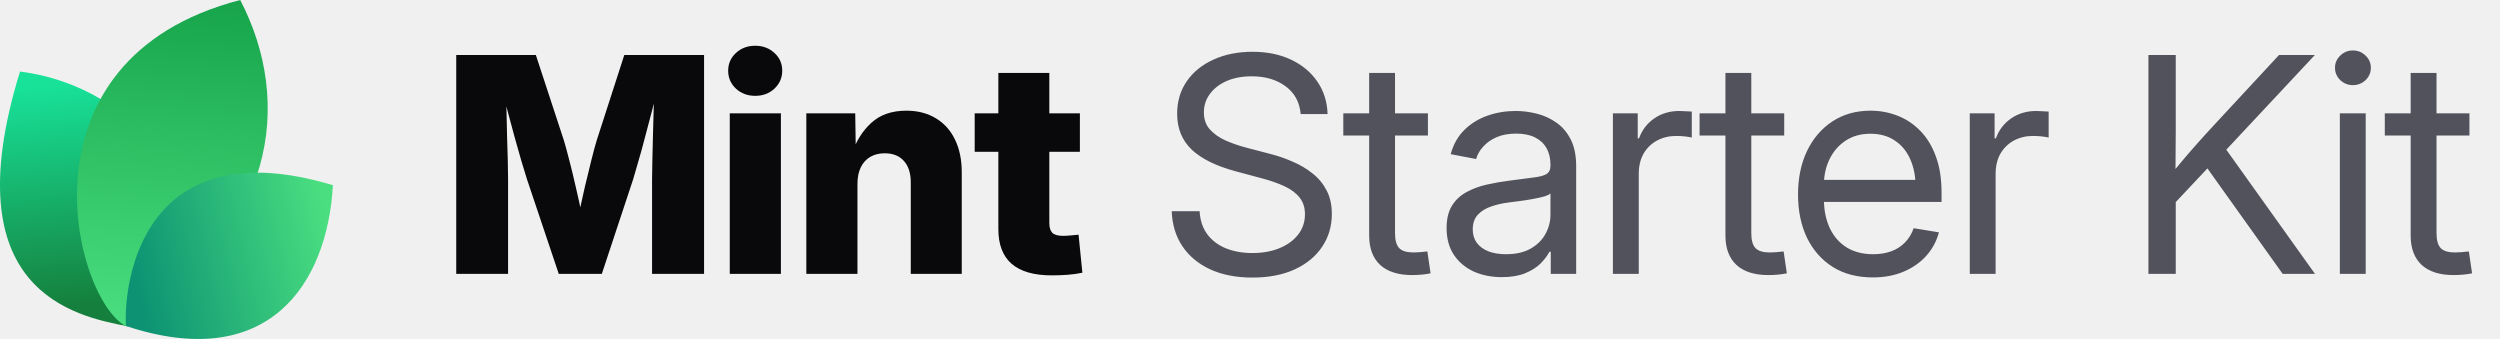
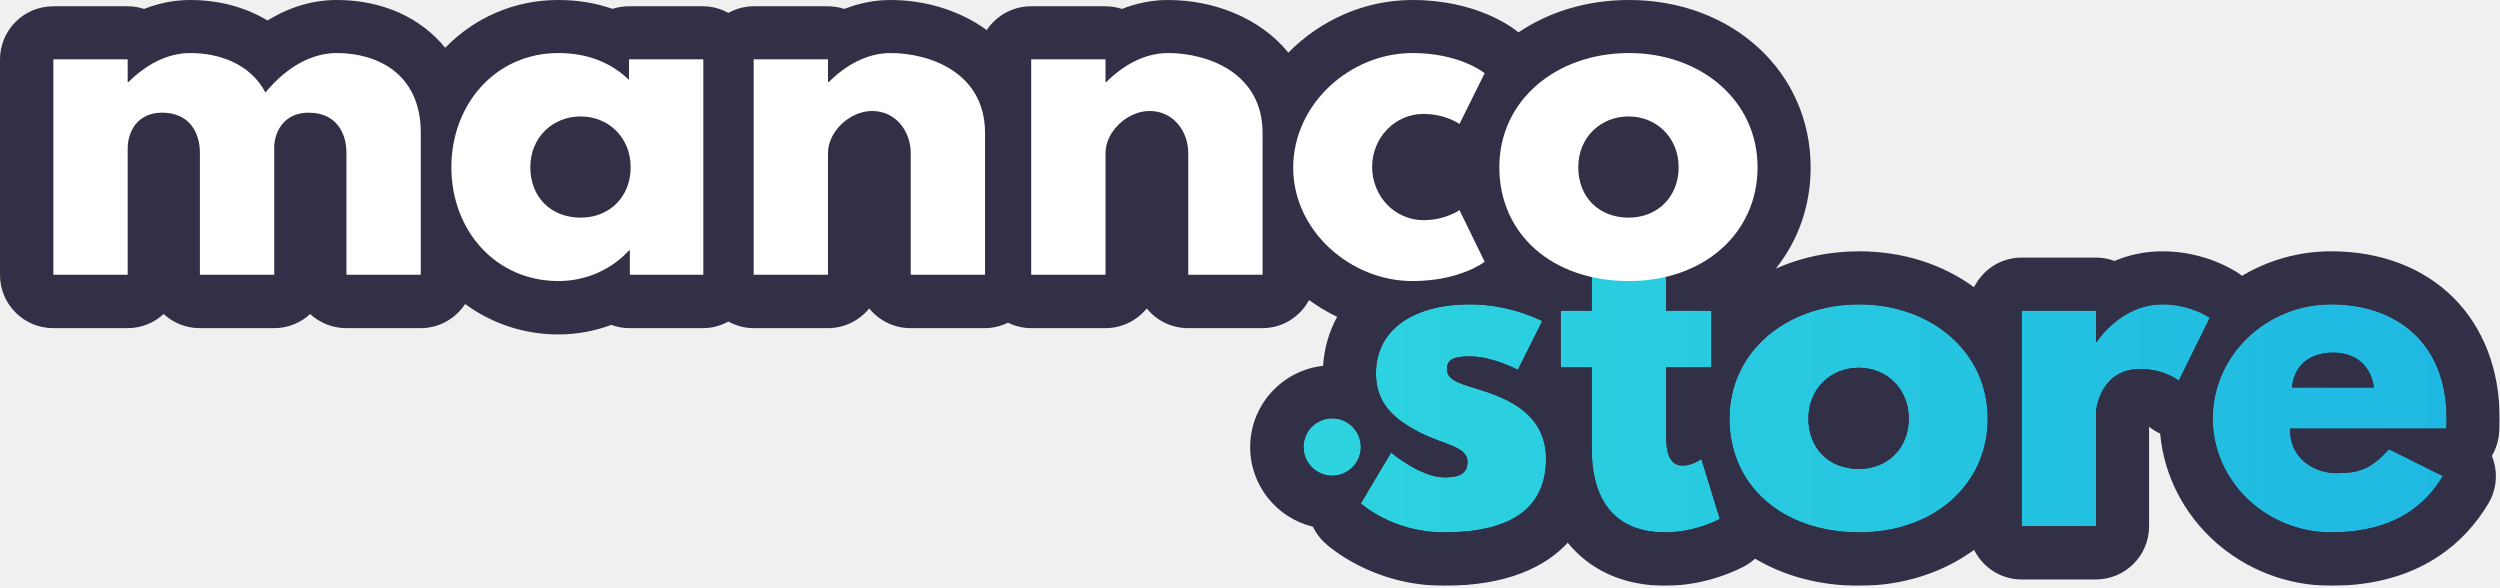
- <svg xmlns="http://www.w3.org/2000/svg" width="177" height="24" viewBox="0 0 177 24" fill="none">
-   <path d="M9.061 23.108C5.268 22.377 -3.391 20.627 1.417 5.064C9.634 6.099 16.973 14.064 9.061 23.108Z" fill="url(#paint0_linear_17557_2020)" />
-   <path d="M8.919 23.094C5.276 21.222 0.784 4.209 17.007 0C20.757 7.193 19.621 16.545 8.919 23.094Z" fill="url(#paint1_linear_17557_2020)" />
-   <path d="M8.914 23.079C8.735 19.882 10.159 9.085 23.57 13.111C23.181 20.123 18.984 26.418 8.914 23.079Z" fill="url(#paint2_linear_17557_2020)" />
-   <path d="M32.301 19.392V3.894H37.938L39.925 9.948C40.036 10.315 40.164 10.787 40.31 11.362C40.462 11.938 40.611 12.552 40.757 13.204C40.91 13.855 41.048 14.483 41.173 15.086C41.305 15.682 41.412 16.192 41.495 16.615H40.695C40.771 16.192 40.871 15.682 40.996 15.086C41.128 14.49 41.267 13.866 41.412 13.214C41.565 12.562 41.714 11.948 41.86 11.373C42.005 10.79 42.133 10.315 42.244 9.948L44.2 3.894H49.848V19.392H46.166V12.704C46.166 12.357 46.173 11.917 46.187 11.383C46.2 10.849 46.214 10.27 46.228 9.646C46.249 9.022 46.266 8.391 46.28 7.753C46.301 7.115 46.311 6.519 46.311 5.964H46.623C46.485 6.561 46.332 7.181 46.166 7.826C45.999 8.471 45.833 9.102 45.666 9.719C45.507 10.336 45.351 10.901 45.198 11.414C45.053 11.928 44.928 12.357 44.824 12.704L42.608 19.392H39.561L37.314 12.704C37.203 12.357 37.072 11.928 36.919 11.414C36.773 10.901 36.614 10.34 36.441 9.729C36.274 9.112 36.104 8.481 35.931 7.836C35.764 7.192 35.608 6.567 35.463 5.964H35.827C35.834 6.512 35.844 7.105 35.858 7.743C35.872 8.374 35.886 9.005 35.9 9.636C35.92 10.26 35.938 10.839 35.952 11.373C35.965 11.907 35.972 12.351 35.972 12.704V19.392H32.301ZM51.668 19.392V8.024H55.288V19.392H51.668ZM53.468 6.786C52.927 6.786 52.473 6.616 52.105 6.276C51.738 5.93 51.554 5.507 51.554 5.007C51.554 4.508 51.738 4.088 52.105 3.749C52.473 3.409 52.927 3.239 53.468 3.239C54.009 3.239 54.463 3.409 54.83 3.749C55.198 4.082 55.382 4.501 55.382 5.007C55.382 5.507 55.198 5.93 54.83 6.276C54.463 6.616 54.009 6.786 53.468 6.786ZM60.708 13.027V19.392H57.088V8.024H60.551L60.593 10.967H60.281C60.593 10.024 61.061 9.268 61.685 8.7C62.309 8.124 63.138 7.836 64.171 7.836C64.975 7.836 65.672 8.017 66.262 8.377C66.851 8.731 67.302 9.234 67.614 9.885C67.933 10.537 68.092 11.307 68.092 12.194V19.392H64.483V12.912C64.483 12.26 64.32 11.754 63.994 11.394C63.675 11.033 63.221 10.853 62.632 10.853C62.25 10.853 61.914 10.936 61.623 11.102C61.332 11.269 61.106 11.515 60.947 11.841C60.787 12.16 60.708 12.555 60.708 13.027ZM76.456 8.024V10.749H69.008V8.024H76.456ZM70.683 5.163H74.292V15.783C74.292 16.102 74.361 16.334 74.5 16.48C74.646 16.625 74.899 16.698 75.259 16.698C75.405 16.698 75.596 16.688 75.831 16.667C76.074 16.646 76.251 16.629 76.362 16.615L76.632 19.309C76.313 19.378 75.963 19.427 75.582 19.455C75.207 19.482 74.836 19.496 74.469 19.496C73.2 19.496 72.25 19.222 71.619 18.674C70.995 18.127 70.683 17.308 70.683 16.22V5.163Z" fill="#09090B" />
-   <path d="M88.667 19.652C87.523 19.652 86.528 19.458 85.682 19.07C84.843 18.681 84.188 18.137 83.716 17.437C83.245 16.736 82.992 15.908 82.957 14.951H84.933C84.968 15.596 85.148 16.14 85.474 16.584C85.8 17.021 86.24 17.354 86.795 17.582C87.35 17.804 87.974 17.915 88.667 17.915C89.388 17.915 90.026 17.801 90.581 17.572C91.143 17.343 91.583 17.024 91.902 16.615C92.228 16.199 92.391 15.717 92.391 15.169C92.391 14.698 92.266 14.306 92.017 13.994C91.767 13.675 91.413 13.408 90.956 13.193C90.498 12.978 89.954 12.787 89.323 12.621L87.502 12.132C86.123 11.765 85.082 11.255 84.382 10.603C83.689 9.944 83.342 9.095 83.342 8.055C83.342 7.174 83.571 6.404 84.028 5.746C84.486 5.087 85.117 4.577 85.921 4.217C86.726 3.849 87.645 3.666 88.678 3.666C89.718 3.666 90.63 3.853 91.413 4.227C92.204 4.602 92.824 5.122 93.275 5.787C93.726 6.446 93.965 7.209 93.993 8.076H92.089C92.013 7.23 91.656 6.574 91.018 6.11C90.387 5.638 89.586 5.403 88.615 5.403C87.95 5.403 87.36 5.513 86.847 5.735C86.341 5.957 85.946 6.262 85.661 6.651C85.377 7.032 85.235 7.469 85.235 7.961C85.235 8.447 85.377 8.849 85.661 9.168C85.946 9.48 86.317 9.74 86.774 9.948C87.232 10.149 87.724 10.319 88.251 10.457L89.884 10.884C90.439 11.023 90.977 11.206 91.496 11.435C92.023 11.657 92.495 11.934 92.911 12.267C93.334 12.593 93.67 12.995 93.92 13.474C94.17 13.945 94.294 14.504 94.294 15.149C94.294 16.015 94.066 16.788 93.608 17.468C93.157 18.148 92.512 18.681 91.673 19.07C90.834 19.458 89.832 19.652 88.667 19.652ZM101.097 8.024V9.594H95.106V8.024H101.097ZM96.937 5.163H98.767V16.521C98.767 17 98.865 17.347 99.059 17.562C99.26 17.77 99.6 17.874 100.078 17.874C100.21 17.874 100.366 17.867 100.546 17.853C100.733 17.832 100.903 17.815 101.056 17.801L101.285 19.351C101.097 19.392 100.886 19.423 100.65 19.444C100.414 19.465 100.189 19.475 99.974 19.475C98.996 19.475 98.244 19.236 97.717 18.758C97.197 18.272 96.937 17.579 96.937 16.677V5.163ZM106.33 19.621C105.595 19.621 104.932 19.489 104.343 19.226C103.754 18.955 103.285 18.564 102.939 18.05C102.592 17.53 102.419 16.896 102.419 16.147C102.419 15.495 102.547 14.965 102.804 14.556C103.06 14.146 103.403 13.828 103.833 13.599C104.263 13.363 104.742 13.186 105.269 13.068C105.796 12.95 106.333 12.857 106.881 12.787C107.574 12.69 108.132 12.617 108.555 12.569C108.978 12.52 109.287 12.441 109.481 12.33C109.675 12.212 109.772 12.014 109.772 11.737V11.654C109.772 11.203 109.679 10.815 109.492 10.489C109.311 10.163 109.041 9.91 108.68 9.729C108.32 9.549 107.872 9.459 107.338 9.459C106.805 9.459 106.34 9.546 105.945 9.719C105.556 9.892 105.241 10.118 104.998 10.395C104.755 10.665 104.593 10.953 104.509 11.258L102.71 10.915C102.897 10.222 103.22 9.65 103.677 9.199C104.135 8.748 104.679 8.412 105.31 8.19C105.941 7.968 106.607 7.857 107.307 7.857C107.8 7.857 108.295 7.92 108.795 8.044C109.301 8.169 109.765 8.381 110.188 8.679C110.611 8.97 110.951 9.369 111.208 9.875C111.464 10.374 111.593 11.005 111.593 11.768V19.392H109.793V17.822H109.7C109.568 18.085 109.363 18.359 109.086 18.643C108.809 18.921 108.444 19.153 107.994 19.34C107.543 19.527 106.988 19.621 106.33 19.621ZM106.621 17.998C107.321 17.998 107.904 17.867 108.368 17.603C108.84 17.333 109.19 16.986 109.419 16.563C109.654 16.133 109.772 15.682 109.772 15.211V13.692C109.703 13.769 109.554 13.841 109.325 13.911C109.096 13.973 108.829 14.032 108.524 14.088C108.226 14.143 107.921 14.192 107.609 14.233C107.304 14.275 107.033 14.309 106.798 14.337C106.354 14.393 105.938 14.49 105.549 14.628C105.168 14.76 104.86 14.954 104.624 15.211C104.388 15.467 104.27 15.811 104.27 16.241C104.27 16.615 104.367 16.934 104.561 17.198C104.762 17.461 105.04 17.662 105.393 17.801C105.747 17.933 106.156 17.998 106.621 17.998ZM114.193 19.392V8.024H115.951V9.792H116.045C116.253 9.209 116.61 8.741 117.116 8.388C117.622 8.034 118.219 7.857 118.905 7.857C119.058 7.857 119.217 7.864 119.384 7.878C119.55 7.885 119.682 7.892 119.779 7.899V9.74C119.716 9.719 119.578 9.695 119.363 9.667C119.155 9.639 118.922 9.625 118.666 9.625C118.174 9.625 117.726 9.733 117.324 9.948C116.922 10.163 116.603 10.471 116.367 10.874C116.138 11.276 116.024 11.758 116.024 12.319V19.392H114.193ZM126.322 8.024V9.594H120.33V8.024H126.322ZM122.161 5.163H123.992V16.521C123.992 17 124.089 17.347 124.283 17.562C124.484 17.77 124.824 17.874 125.302 17.874C125.434 17.874 125.59 17.867 125.77 17.853C125.958 17.832 126.127 17.815 126.28 17.801L126.509 19.351C126.322 19.392 126.11 19.423 125.874 19.444C125.639 19.465 125.413 19.475 125.198 19.475C124.221 19.475 123.468 19.236 122.941 18.758C122.421 18.272 122.161 17.579 122.161 16.677V5.163ZM132.604 19.642C131.502 19.642 130.555 19.396 129.765 18.903C128.974 18.404 128.364 17.714 127.934 16.834C127.511 15.946 127.3 14.927 127.3 13.775C127.3 12.611 127.511 11.584 127.934 10.697C128.364 9.802 128.964 9.102 129.734 8.596C130.51 8.089 131.408 7.836 132.428 7.836C133.1 7.836 133.738 7.954 134.341 8.19C134.952 8.426 135.489 8.783 135.954 9.261C136.425 9.74 136.793 10.343 137.056 11.071C137.327 11.792 137.462 12.645 137.462 13.63V14.296H128.433V12.735H136.463L135.631 13.297C135.631 12.541 135.506 11.876 135.257 11.3C135.007 10.725 134.643 10.277 134.165 9.958C133.686 9.632 133.107 9.469 132.428 9.469C131.748 9.469 131.162 9.632 130.67 9.958C130.177 10.284 129.796 10.725 129.526 11.279C129.262 11.827 129.13 12.441 129.13 13.12V14.046C129.13 14.864 129.273 15.572 129.557 16.168C129.841 16.757 130.243 17.211 130.763 17.53C131.283 17.842 131.901 17.998 132.615 17.998C133.093 17.998 133.523 17.929 133.905 17.79C134.293 17.645 134.619 17.433 134.882 17.156C135.153 16.879 135.354 16.546 135.486 16.157L137.275 16.449C137.108 17.08 136.81 17.634 136.38 18.113C135.95 18.591 135.413 18.966 134.768 19.236C134.123 19.507 133.402 19.642 132.604 19.642ZM139.459 19.392V8.024H141.217V9.792H141.311C141.519 9.209 141.876 8.741 142.382 8.388C142.888 8.034 143.485 7.857 144.171 7.857C144.324 7.857 144.483 7.864 144.649 7.878C144.816 7.885 144.948 7.892 145.045 7.899V9.74C144.982 9.719 144.844 9.695 144.629 9.667C144.421 9.639 144.188 9.625 143.932 9.625C143.439 9.625 142.992 9.733 142.59 9.948C142.188 10.163 141.869 10.471 141.633 10.874C141.404 11.276 141.29 11.758 141.29 12.319V19.392H139.459ZM153.429 14.961V12.715C153.783 12.257 154.136 11.82 154.49 11.404C154.844 10.981 155.204 10.565 155.572 10.156C155.939 9.74 156.314 9.327 156.695 8.918L161.355 3.894H163.893L157.277 10.967H157.184L153.429 14.961ZM152.108 19.392V3.894H154.043V9.241L154.022 12.559L154.043 13.505V19.392H152.108ZM161.615 19.392L155.967 11.477L157.173 9.969L163.903 19.392H161.615ZM165.661 19.392V8.024H167.492V19.392H165.661ZM166.587 6.027C166.24 6.027 165.942 5.909 165.692 5.673C165.443 5.43 165.318 5.139 165.318 4.799C165.318 4.459 165.443 4.172 165.692 3.936C165.942 3.693 166.24 3.572 166.587 3.572C166.934 3.572 167.232 3.693 167.482 3.936C167.731 4.172 167.856 4.459 167.856 4.799C167.856 5.139 167.731 5.43 167.482 5.673C167.232 5.909 166.934 6.027 166.587 6.027ZM174.836 8.024V9.594H168.844V8.024H174.836ZM170.675 5.163H172.506V16.521C172.506 17 172.603 17.347 172.797 17.562C172.998 17.77 173.338 17.874 173.816 17.874C173.948 17.874 174.104 17.867 174.284 17.853C174.472 17.832 174.641 17.815 174.794 17.801L175.023 19.351C174.836 19.392 174.624 19.423 174.388 19.444C174.153 19.465 173.927 19.475 173.712 19.475C172.735 19.475 171.982 19.236 171.455 18.758C170.935 18.272 170.675 17.579 170.675 16.677V5.163Z" fill="#52525C" />
-   <defs>
-     <linearGradient id="paint0_linear_17557_2020" x1="3.776" y1="5.916" x2="5.232" y2="21.559" gradientUnits="userSpaceOnUse">
-       <stop stop-color="#18E299" />
-       <stop offset="1" stop-color="#15803D" />
-     </linearGradient>
-     <linearGradient id="paint1_linear_17557_2020" x1="12.171" y1="-0.718" x2="10.19" y2="22.983" gradientUnits="userSpaceOnUse">
-       <stop stop-color="#16A34A" />
-       <stop offset="1" stop-color="#4ADE80" />
-     </linearGradient>
-     <linearGradient id="paint2_linear_17557_2020" x1="23.133" y1="15.353" x2="9.338" y2="18.52" gradientUnits="userSpaceOnUse">
-       <stop stop-color="#4ADE80" />
-       <stop offset="1" stop-color="#0D9373" />
-     </linearGradient>
-   </defs>
+ <svg xmlns="http://www.w3.org/2000/svg" xmlns:xlink="http://www.w3.org/1999/xlink" viewBox="0 0 842 198">
+   <linearGradient id="a">
+     <stop offset="0" stop-color="#2dd4df" />
+     <stop offset="1" stop-color="#1fb8e2" />
+   </linearGradient>
+   <linearGradient id="b" x1="-30.954%" x2="586.354%" xlink:href="#a" y1="38.521%" y2="38.521%" />
+   <linearGradient id="c" x1="-161.593%" x2="556.673%" xlink:href="#a" y1="49.408%" y2="49.408%" />
+   <linearGradient id="d" x1="-164.953%" x2="277.712%" xlink:href="#a" y1="38.521%" y2="38.521%" />
+   <linearGradient id="e" x1="-381.738%" x2="225.867%" xlink:href="#a" y1="39.614%" y2="39.614%" />
+   <linearGradient id="f" x1="-388.745%" x2="100.001%" xlink:href="#a" y1="38.521%" y2="38.521%" />
+   <linearGradient id="g" x1=".002%" x2="1994.253%" xlink:href="#a" y1="-45.644%" y2="-45.644%" />
+   <mask id="h" fill="#fff">
+     <path d="m0 .722h841.895v197.278h-841.895z" fill="#fff" fill-rule="evenodd" />
+   </mask>
+   <mask id="i" fill="#fff">
+     <path d="m5.421 23.559c0 10.891 7.358 15.983 14.709 19.803 8.205 4.239 16.124 4.663 16.124 9.899 0 4.807-4.245 5.231-7.775 5.231-8.064 0-17.963-8.344-17.963-8.344l-10.183 17.11s10.464 9.76 28.002 9.76c14.846 0 34.364-3.391 34.364-24.749 0-14.847-12.446-20.222-22.061-23.194-6.224-1.98-11.311-3.112-11.311-6.927 0-3.396 2.259-4.385 7.775-4.385 7.634 0 16.121 4.524 16.121 4.524l8.205-16.407s-10.323-5.655-24.326-5.655c-19.096 0-31.681 8.487-31.681 23.334" fill="#fff" fill-rule="evenodd" />
+   </mask>
+   <mask id="j" fill="#fff">
+     <path d="m11.109.333v27.012h-10.467v19.094h10.467v27.862c0 12.866 4.809 27.717 24.747 27.717 10.323 0 18.386-4.524 18.386-4.524l-6.224-20.225s-2.967 2.262-6.22 2.262c-3.959 0-5.66-3.25-5.66-10.042v-23.05h15.276v-19.094h-15.276v-27.012z" fill="#fff" fill-rule="evenodd" />
+   </mask>
+   <mask id="k" fill="#fff">
+     <path d="m.49 38.694c0 22.345 17.534 38.324 43.696 38.324 25.032 0 43.275-15.979 43.275-38.324 0-22.63-19.231-38.469-43.275-38.469-24.467 0-43.696 15.839-43.696 38.469m26.585 0c0-10.043 7.495-17.114 16.969-17.114 9.337 0 16.828 7.071 16.828 17.114 0 9.898-7.067 16.97-16.828 16.97-10.182 0-16.969-7.072-16.969-16.97" fill="#fff" fill-rule="evenodd" />
+   </mask>
+   <mask id="l" fill="#fff">
+     <path d="m26.222 12.811h-.284v-10.466h-25.033v72.553h25.033v-38.184c0-1.84 1.84-14.71 14.851-14.71 8.342 0 13.011 3.959 13.011 3.959l10.467-21.214s-6.507-4.524-15.839-4.524c-14.286 0-22.206 12.586-22.206 12.586" fill="#fff" fill-rule="evenodd" />
+   </mask>
+   <mask id="m" fill="#fff">
+     <path d="m.247 38.694c0 21.069 17.961 38.324 39.879 38.324 16.123 0 29.418-5.232 37.618-18.95l-18.103-9.052c-6.079 6.508-9.614 8.06-17.674 8.06-6.364 0-15.698-3.815-15.698-14.991h52.611c.138-.847.138-2.403.138-3.391 0-25.458-16.83-38.469-38.892-38.469-21.918 0-39.879 17.254-39.879 38.469m40.588-22.206c7.356 0 12.587 4.103 13.718 11.738h-27.576c.423-6.646 5.231-11.738 13.858-11.738" fill="#fff" fill-rule="evenodd" />
+   </mask>
+   <mask id="n" fill="#fff">
+     <path d="m.028 10.274c0 5.329 4.322 9.653 9.651 9.653 5.332 0 9.654-4.324 9.654-9.653 0-5.329-4.322-9.655-9.654-9.655-5.329 0-9.651 4.326-9.651 9.655" fill="#fff" fill-rule="evenodd" />
+   </mask>
+   <g fill="none" fill-rule="evenodd">
+     <path d="m841.895 141.752c0-33.731-22.832-56.392-56.814-56.392-10.986 0-21.23 3.061-29.986 8.273-.226-.173-.413-.379-.646-.542-1.855-1.292-11.839-7.731-26.069-7.731-6.165 0-11.575 1.295-16.226 3.244-1.949-.727-4.061-1.124-6.263-1.124h-25.033c-7.032 0-13.062 4.09-15.994 9.987-10.409-7.626-23.767-12.107-38.725-12.107-10.238 0-19.71 2.112-28.041 5.827 7.469-9.362 11.727-21.068 11.727-34.075 0-32.148-26.309-56.39-61.199-56.39-14.232 0-27.002 4.03-37.211 10.903v-.002c-2.203-1.82-14.268-10.901-35.754-10.901-16.208 0-31.089 6.892-41.747 17.733-9.503-11.71-25.084-17.733-40.55-17.733-5.23 0-10.457 1.029-15.493 3.005-1.757-.573-3.632-.885-5.579-.885h-25.032c-6.232 0-11.711 3.187-14.924 8.014-9.128-6.68-20.803-10.134-32.443-10.134-5.23 0-10.458 1.029-15.495 3.005-1.755-.573-3.63-.885-5.577-.885h-25.032c-3.084 0-5.943.851-8.479 2.225-2.536-1.374-5.395-2.225-8.48-2.225h-25.031c-1.924 0-3.775.304-5.512.864-5.644-1.973-11.769-2.984-18.248-2.984-15.012 0-28.4 6.103-38.095 16.099-8.174-10.07-21.017-16.099-36.56-16.099-8.05 0-15.972 2.386-23.279 6.903-7.358-4.46-16.304-6.903-26.078-6.903-5.231 0-10.457 1.029-15.494 3.005-1.757-.573-3.632-.885-5.578-.885h-25.032c-9.9 0-17.924 8.024-17.924 17.923v72.553c0 9.899 8.024 17.923 17.924 17.923h25.032c4.694 0 8.967-1.804 12.162-4.758 3.195 2.954 7.468 4.758 12.163 4.758h25.032c4.694 0 8.967-1.804 12.163-4.758 3.195 2.954 7.467 4.758 12.162 4.758h25.032c6.28 0 11.788-3.243 14.989-8.133 8.792 6.457 19.574 10.254 31.381 10.254 6.175 0 12.217-1.116 17.838-3.221 1.934.712 4.023 1.1 6.204 1.1h24.749c3.085 0 5.944-.851 8.48-2.224 2.536 1.373 5.395 2.224 8.479 2.224h25.032c5.624 0 10.644-2.59 13.93-6.644 3.287 4.054 8.307 6.644 13.931 6.644h25.032c2.799 0 5.414-.696 7.773-1.839 2.359 1.143 4.975 1.839 7.773 1.839h25.032c5.624 0 10.644-2.59 13.929-6.642 3.287 4.052 8.306 6.642 13.93 6.642h25.034c6.822 0 12.685-3.856 15.714-9.467 2.948 2.175 6.131 4.055 9.456 5.671-2.847 5.143-4.36 10.787-4.741 16.485-13.789 1.509-24.556 13.217-24.556 27.403 0 12.979 9.024 23.866 21.124 26.783.942 1.949 2.218 3.761 3.878 5.309 1.6 1.491 16.317 14.575 40.228 14.575 21.544 0 34.255-6.445 41.739-14.481 7.456 9.203 18.759 14.481 32.781 14.481 14.282 0 25.127-5.679 27.157-6.815 1.159-.649 2.187-1.447 3.144-2.307 9.759 5.823 21.712 9.122 35.03 9.122 14.963 0 28.327-4.474 38.736-12.086 2.941 5.885 8.958 9.965 15.983 9.965h25.033c9.9 0 17.924-8.023 17.924-17.923v-33.548c1.151 1.031 2.411 1.747 3.722 2.326 2.602 28.686 27.398 51.266 57.544 51.266 30.131 0 45.454-15.053 52.999-27.679 2.56-4.282 3.22-9.432 1.82-14.22-.184-.622-.396-1.233-.642-1.828 1.105-1.868 1.887-3.96 2.256-6.208.354-2.124.381-4.197.381-6.313" fill="#313046" mask="url(#h)" transform="translate(0 -.722)" />
+     <path d="m5.421 23.559c0 10.891 7.358 15.983 14.709 19.803 8.205 4.239 16.124 4.663 16.124 9.899 0 4.807-4.245 5.231-7.775 5.231-8.064 0-17.963-8.344-17.963-8.344l-10.183 17.11s10.464 9.76 28.002 9.76c14.846 0 34.364-3.391 34.364-24.749 0-14.847-12.446-20.222-22.061-23.194-6.224-1.98-11.311-3.112-11.311-6.927 0-3.396 2.259-4.385 7.775-4.385 7.634 0 16.121 4.524 16.121 4.524l8.205-16.407s-10.323-5.655-24.326-5.655c-19.096 0-31.681 8.487-31.681 23.334" fill="url(#b)" mask="url(#i)" transform="translate(458 102.278)" />
+     <path d="m11.109.333v27.012h-10.467v19.094h10.467v27.862c0 12.866 4.809 27.717 24.747 27.717 10.323 0 18.386-4.524 18.386-4.524l-6.224-20.225s-2.967 2.262-6.22 2.262c-3.959 0-5.66-3.25-5.66-10.042v-23.05h15.276v-19.094h-15.276v-27.012z" fill="url(#c)" mask="url(#j)" transform="translate(525 77.278)" />
+     <path d="m.49 38.694c0 22.345 17.534 38.324 43.696 38.324 25.032 0 43.275-15.979 43.275-38.324 0-22.63-19.231-38.469-43.275-38.469-24.467 0-43.696 15.839-43.696 38.469m26.585 0c0-10.043 7.495-17.114 16.969-17.114 9.337 0 16.828 7.071 16.828 17.114 0 9.898-7.067 16.97-16.828 16.97-10.182 0-16.969-7.072-16.969-16.97" fill="url(#d)" mask="url(#k)" transform="translate(582 102.278)" />
+     <path d="m26.222 12.811h-.284v-10.466h-25.033v72.553h25.033v-38.184c0-1.84 1.84-14.71 14.851-14.71 8.342 0 13.011 3.959 13.011 3.959l10.467-21.214s-6.507-4.524-15.839-4.524c-14.286 0-22.206 12.586-22.206 12.586" fill="url(#e)" mask="url(#l)" transform="translate(680 102.278)" />
+     <path d="m.247 38.694c0 21.069 17.961 38.324 39.879 38.324 16.123 0 29.418-5.232 37.618-18.95l-18.103-9.052c-6.079 6.508-9.614 8.06-17.674 8.06-6.364 0-15.698-3.815-15.698-14.991h52.611c.138-.847.138-2.403.138-3.391 0-25.458-16.83-38.469-38.892-38.469-21.918 0-39.879 17.254-39.879 38.469m40.588-22.206c7.356 0 12.587 4.103 13.718 11.738h-27.576c.423-6.646 5.231-11.738 13.858-11.738" fill="url(#f)" mask="url(#m)" transform="translate(745 102.278)" />
+     <path d="m.028 10.274c0 5.329 4.322 9.653 9.651 9.653 5.332 0 9.654-4.324 9.654-9.653 0-5.329-4.322-9.655-9.654-9.655-5.329 0-9.651 4.326-9.651 9.655" fill="url(#g)" mask="url(#n)" transform="translate(439 140.278)" />
+     <g fill="#fff" transform="translate(17 17.278)">
+       <path d="m.97 2.707h25.031v7.638h.284c5.658-5.658 12.869-9.758 20.789-9.758 9.616 0 20.223 3.535 25.315 13.293 7.637-9.193 16.123-13.293 24.042-13.293 13.295 0 28.285 6.646 28.285 26.87v47.802h-25.031v-41.013c0-7.213-3.82-13.577-12.73-13.577-7.919 0-11.312 5.798-11.596 11.314v43.276h-25.032v-41.013c0-7.213-3.818-13.577-12.729-13.577-8.343 0-11.597 6.364-11.597 12.161v42.429h-25.031z" />
+       <path d="m178.582 56.024c9.759 0 16.829-7.072 16.829-16.971 0-10.041-7.496-17.112-16.829-17.112-9.475 0-16.971 7.071-16.971 17.112 0 9.899 6.788 16.971 16.971 16.971m-7.495-55.438c9.756 0 17.818 3.252 23.76 9.052v-6.932h25.031v72.552h-24.75v-8.204h-.281c-5.376 5.942-13.862 10.325-23.76 10.325-21.214 0-36.063-17.112-36.063-38.326s14.849-38.467 36.063-38.467" />
+       <path d="m236.837 2.707h25.031v7.638h.284c5.658-5.658 12.869-9.758 20.788-9.758 13.295 0 31.821 6.646 31.821 26.87v47.802h-25.031v-41.013c0-7.213-4.95-14.143-13.011-14.143-7.496 0-14.851 6.93-14.851 14.143v41.013h-25.031z" />
+       <path d="m330.308 2.707h25.031v7.638h.284c5.658-5.658 12.869-9.758 20.788-9.758 13.295 0 31.821 6.646 31.821 26.87v47.802h-25.031v-41.013c0-7.213-4.95-14.143-13.011-14.143-7.496 0-14.851 6.93-14.851 14.143v41.013h-25.031z" />
+       <path d="m445.134 38.912c0 10.041 7.778 17.962 17.254 17.962 7.495 0 12.163-3.396 12.163-3.396l8.482 17.396s-8.202 6.506-24.325 6.506c-20.929 0-40.164-16.97-40.164-38.184 0-21.356 19.094-38.609 40.164-38.609 16.123 0 24.325 6.788 24.325 6.788l-8.482 17.112s-4.668-3.393-12.163-3.393c-9.476 0-17.254 7.919-17.254 17.818" />
+       <path d="m531.533 56.024c9.759 0 16.83-7.072 16.83-16.971 0-10.041-7.495-17.112-16.83-17.112-9.475 0-16.971 7.071-16.971 17.112 0 9.899 6.788 16.971 16.971 16.971m.141-55.438c24.041 0 43.275 15.839 43.275 38.467 0 22.346-18.242 38.326-43.275 38.326-26.162 0-43.701-15.98-43.701-38.326 0-22.628 19.235-38.467 43.701-38.467" />
+     </g>
+   </g>
</svg>
